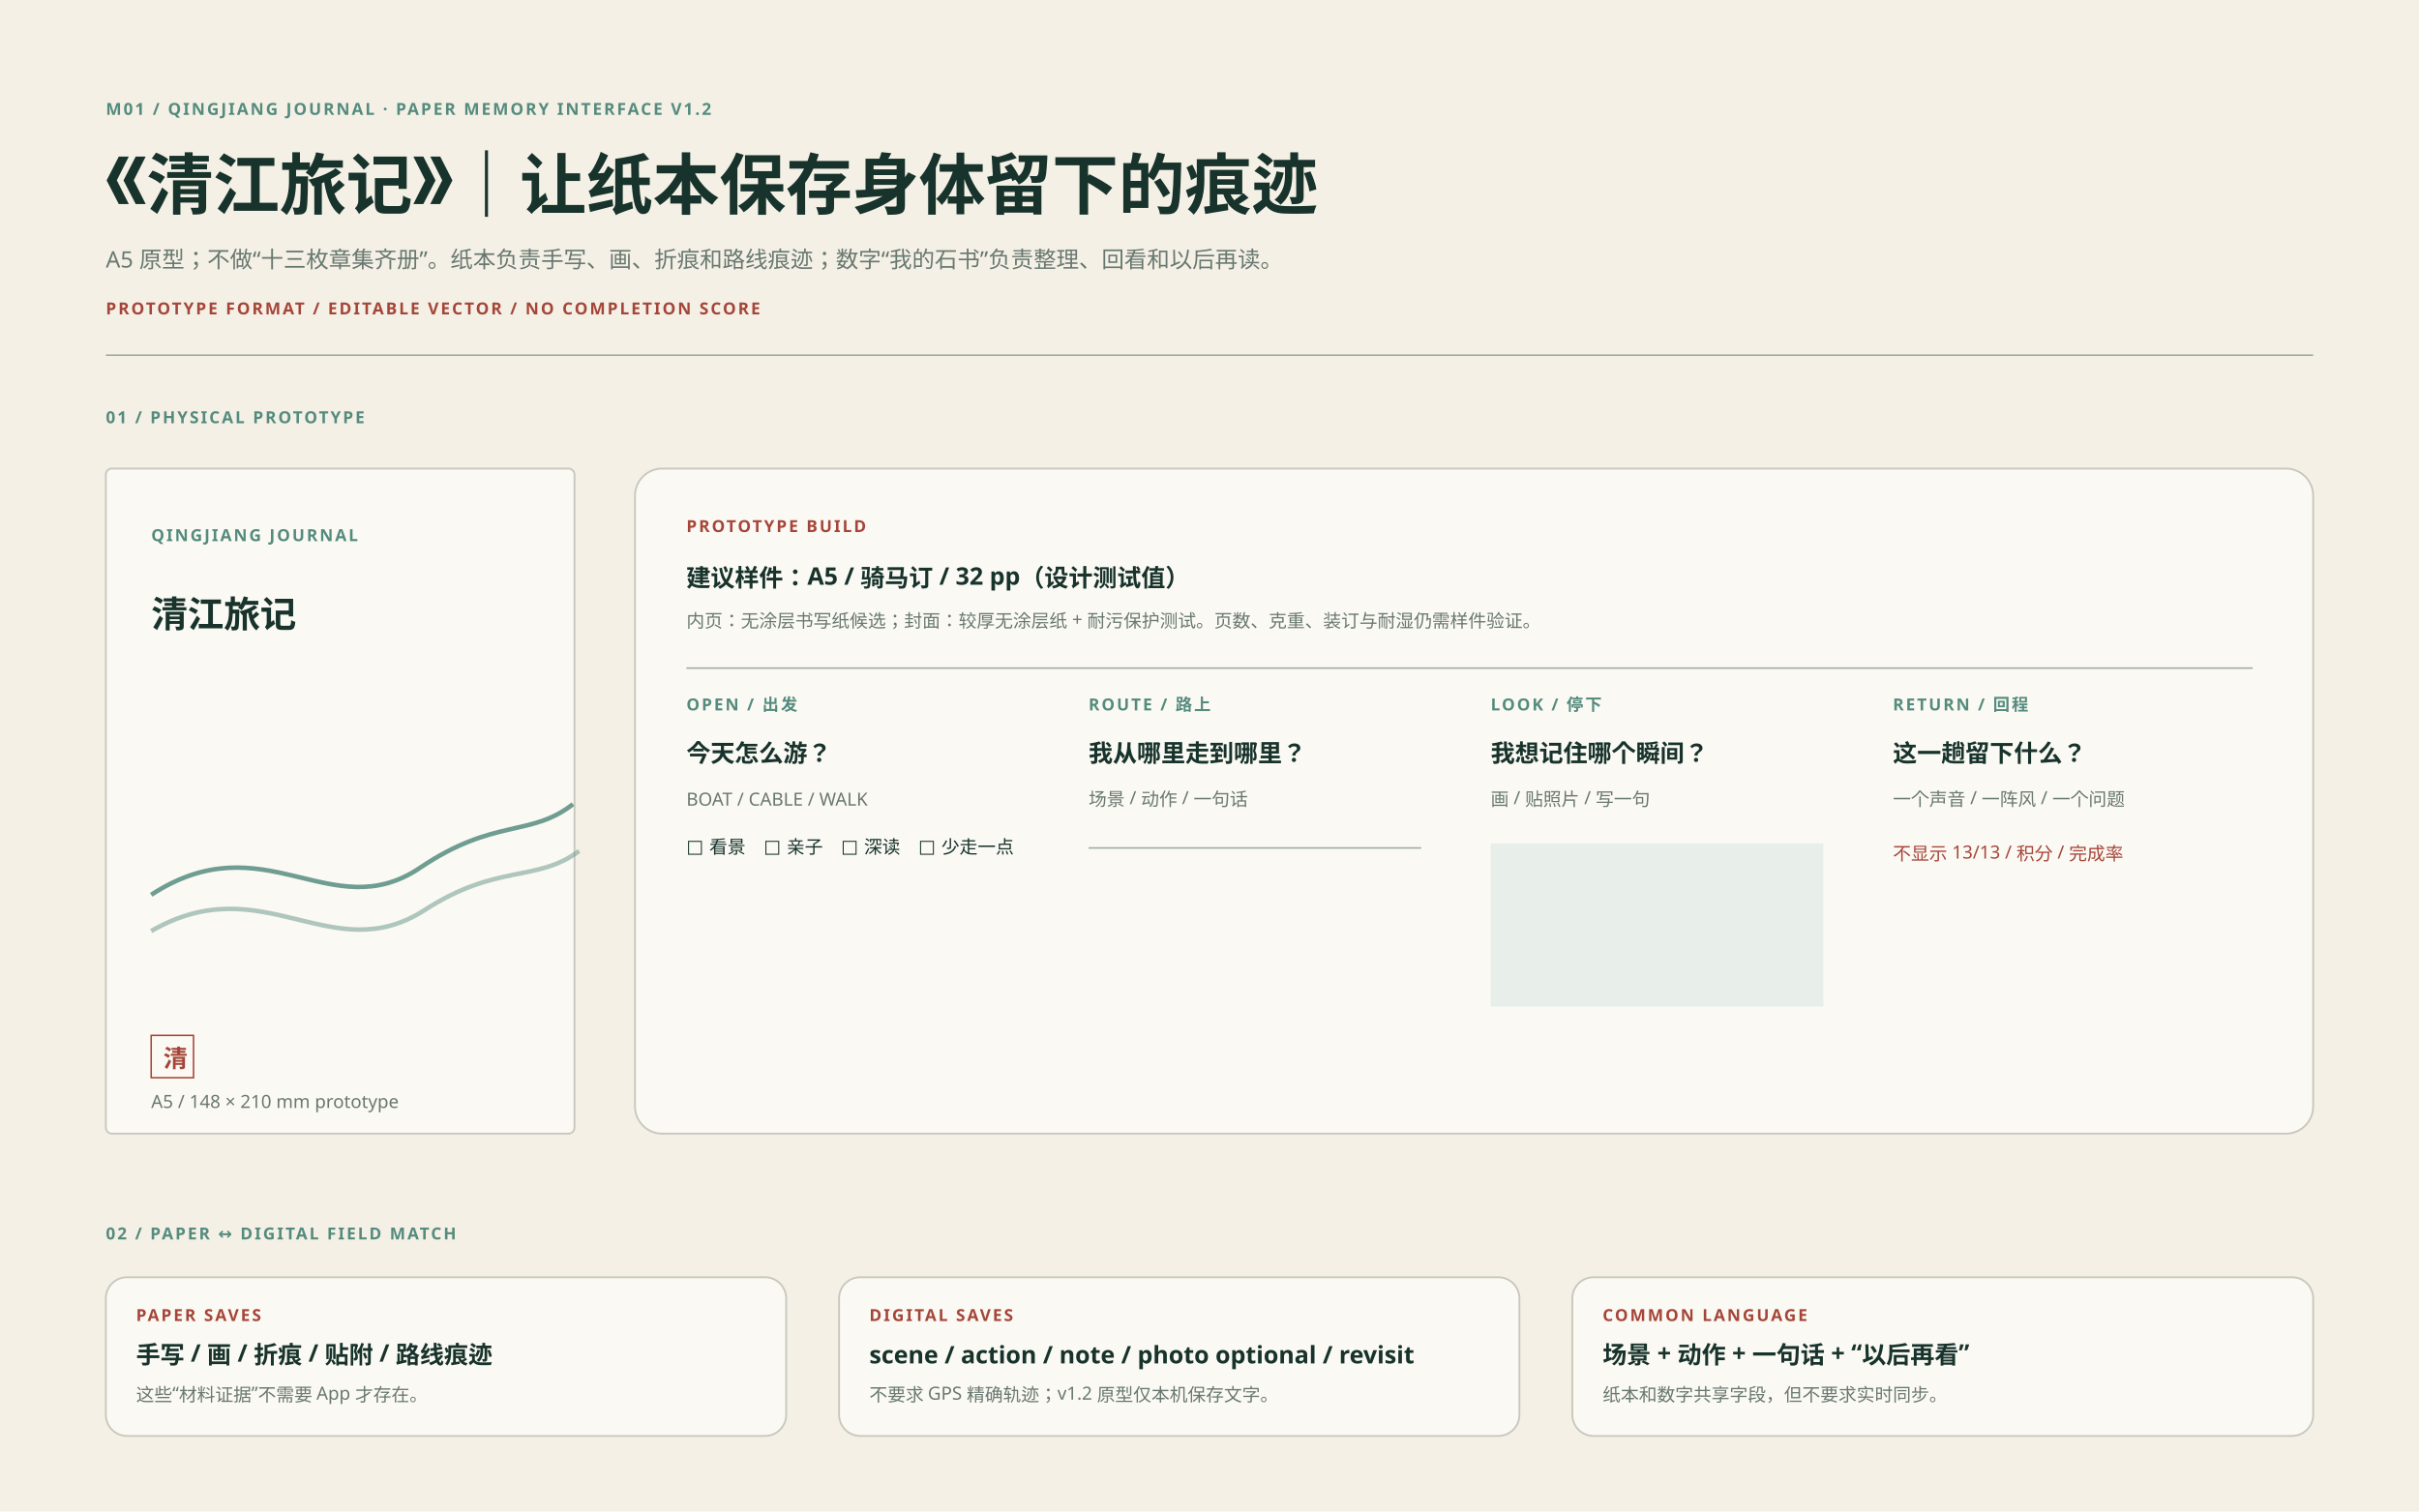
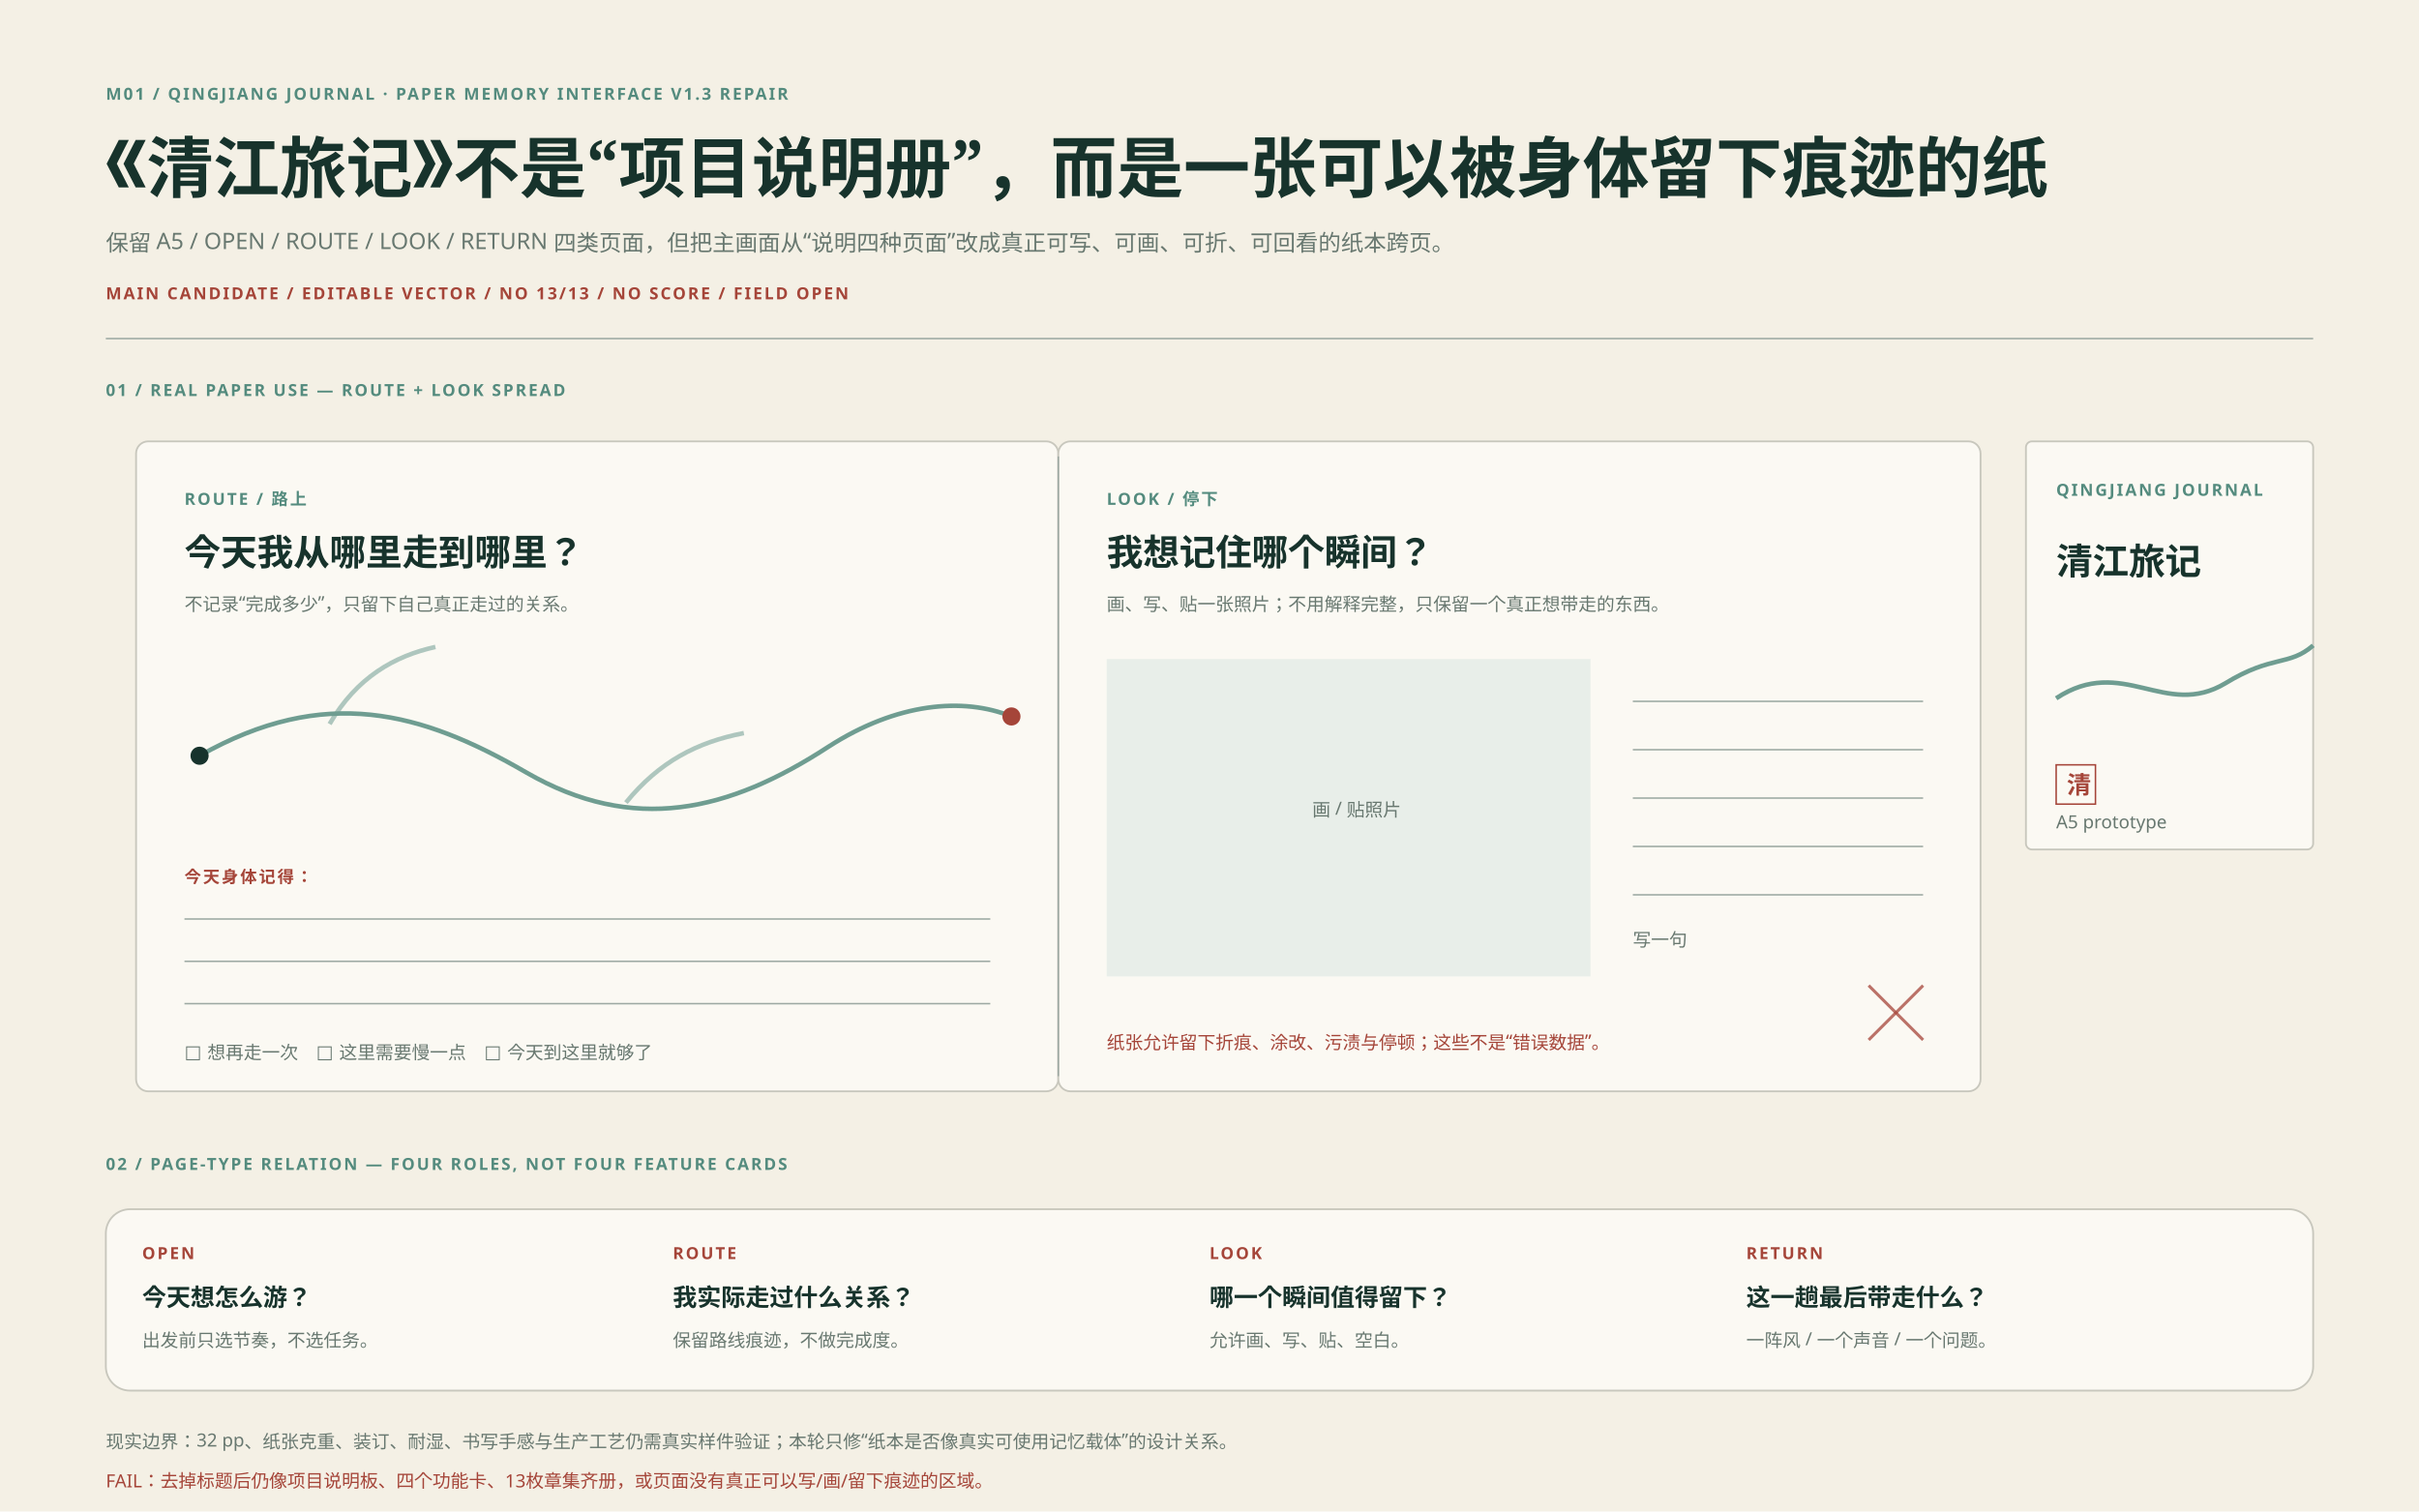
<svg xmlns="http://www.w3.org/2000/svg" width="1600" height="1000" viewBox="0 0 1600 1000">
-   <style>.bg{fill:#f4f0e5}.ink{fill:#17332c}.muted{fill:#687870}.qing{fill:#548b7e}.seal{fill:#a54539}.paper{fill:#fbf9f3;stroke:#c8c7bd;stroke-width:1.2}.rule{stroke:#9da9a3;stroke-width:1}.river{fill:none;stroke:#6f9d91;stroke-width:3}.t1{font:700 44px 'Noto Serif SC','Songti SC',serif}.t2{font:700 24px 'Noto Serif SC','Songti SC',serif}.t3{font:700 16px 'Noto Sans SC','Microsoft YaHei',sans-serif}.txt{font:400 15px 'Noto Sans SC','Microsoft YaHei',sans-serif}.sm{font:400 12px 'Noto Sans SC','Microsoft YaHei',sans-serif}.xs{font:700 11px 'Noto Sans SC',sans-serif;letter-spacing:1.3px}</style>
+   <style>
+ .bg{fill:#f4f0e5}.paper{fill:#fbf9f3;stroke:#c8c7bd;stroke-width:1.2}
+ .ink{fill:#17332c}.muted{fill:#687870}.qing{fill:#548b7e}.seal{fill:#a54539}
+ .soft{fill:#e8eee9}.rule{stroke:#9da9a3;stroke-width:1}.river{fill:none;stroke:#6f9d91;stroke-width:3}
+ .t1{font:700 44px 'Noto Serif SC','Songti SC',serif}
+ .t2{font:700 24px 'Noto Serif SC','Songti SC',serif}
+ .t3{font:700 16px 'Noto Sans SC','Microsoft YaHei',sans-serif}
+ .txt{font:400 15px 'Noto Sans SC','Microsoft YaHei',sans-serif}
+ .sm{font:400 12px 'Noto Sans SC','Microsoft YaHei',sans-serif}
+ .xs{font:700 11px 'Noto Sans SC',sans-serif;letter-spacing:1.3px}
+ </style>
  <rect class="bg" width="1600" height="1000" />
-   <text x="70" y="76" class="xs qing">M01 / QINGJIANG JOURNAL · PAPER MEMORY INTERFACE V1.2</text>
-   <text x="70" y="135" class="t1 ink">《清江旅记》｜让纸本保存身体留下的痕迹</text>
-   <text x="70" y="177" class="txt muted">A5 原型；不做“十三枚章集齐册”。纸本负责手写、画、折痕和路线痕迹；数字“我的石书”负责整理、回看和以后再读。</text>
-   <text x="70" y="208" class="xs seal">PROTOTYPE FORMAT / EDITABLE VECTOR / NO COMPLETION SCORE</text>
-   <line x1="70" y1="235" x2="1530" y2="235" class="rule" />
-   <text x="70" y="280" class="xs qing">01 / PHYSICAL PROTOTYPE</text>
-   <g transform="translate(70 310)">
-     <rect width="310" height="440" rx="4" class="paper" />
-     <text x="30" y="48" class="xs qing">QINGJIANG JOURNAL</text>
-     <text x="30" y="105" class="t2 ink">清江旅记</text>
-     <path d="M30 282c75-49 119 22 178-18 49-33 73-20 101-42" class="river" />
-     <path d="M30 306c74-43 119 26 181-14 48-31 74-18 102-39" class="river" opacity=".55" />
-     <rect x="30" y="375" width="28" height="28" fill="none" stroke="#a54539" />
-     <text x="38" y="396" class="t3 seal">清</text>
-     <text x="30" y="423" class="sm muted">A5 / 148 × 210 mm prototype</text>
+   <text x="70" y="66" class="xs qing">M01 / QINGJIANG JOURNAL · PAPER MEMORY INTERFACE V1.3 REPAIR</text>
+   <text x="70" y="124" class="t1 ink">《清江旅记》不是“项目说明册”，而是一张可以被身体留下痕迹的纸</text>
+   <text x="70" y="166" class="txt muted">保留 A5 / OPEN / ROUTE / LOOK / RETURN 四类页面，但把主画面从“说明四种页面”改成真正可写、可画、可折、可回看的纸本跨页。</text>
+   <text x="70" y="198" class="xs seal">MAIN CANDIDATE / EDITABLE VECTOR / NO 13/13 / NO SCORE / FIELD OPEN</text>
+   <line x1="70" y1="224" x2="1530" y2="224" class="rule" />
+   <text x="70" y="262" class="xs qing">01 / REAL PAPER USE — ROUTE + LOOK SPREAD</text>
+   <g transform="translate(90 292)">
+     <rect x="0" y="0" width="610" height="430" rx="8" class="paper" />
+     <rect x="610" y="0" width="610" height="430" rx="8" class="paper" />
+     <line x1="610" y1="10" x2="610" y2="420" class="rule" />
+     <text x="32" y="42" class="xs qing">ROUTE / 路上</text>
+     <text x="32" y="82" class="t2 ink">今天我从哪里走到哪里？</text>
+     <text x="32" y="112" class="sm muted">不记录“完成多少”，只留下自己真正走过的关系。</text>
+     <path d="M42 208C125 161 189 179 258 219C329 260 392 245 458 202C503 173 547 169 579 182" class="river" />
+     <path d="M128 187C146 156 171 142 198 136" class="river" opacity=".55" />
+     <path d="M324 239C346 212 371 199 402 193" class="river" opacity=".55" />
+     <circle cx="42" cy="208" r="6" fill="#17332c" />
+     <circle cx="579" cy="182" r="6" fill="#a54539" />
+     <text x="32" y="292" class="xs seal">今天身体记得：</text>
+     <line x1="32" y1="316" x2="565" y2="316" class="rule" />
+     <line x1="32" y1="344" x2="565" y2="344" class="rule" />
+     <line x1="32" y1="372" x2="565" y2="372" class="rule" />
+     <text x="32" y="408" class="sm muted">□ 想再走一次　□ 这里需要慢一点　□ 今天到这里就够了</text>
+     <text x="642" y="42" class="xs qing">LOOK / 停下</text>
+     <text x="642" y="82" class="t2 ink">我想记住哪个瞬间？</text>
+     <text x="642" y="112" class="sm muted">画、写、贴一张照片；不用解释完整，只保留一个真正想带走的东西。</text>
+     <rect x="642" y="144" width="320" height="210" class="soft" />
+     <text x="778" y="248" class="sm muted">画 / 贴照片</text>
+     <line x1="990" y1="172" x2="1182" y2="172" class="rule" />
+     <line x1="990" y1="204" x2="1182" y2="204" class="rule" />
+     <line x1="990" y1="236" x2="1182" y2="236" class="rule" />
+     <line x1="990" y1="268" x2="1182" y2="268" class="rule" />
+     <line x1="990" y1="300" x2="1182" y2="300" class="rule" />
+     <text x="990" y="334" class="sm muted">写一句</text>
+     <path d="M1146 360l36 36" stroke="#a54539" stroke-width="2" opacity=".75" />
+     <path d="M1182 360l-36 36" stroke="#a54539" stroke-width="2" opacity=".75" />
+     <text x="642" y="402" class="sm seal">纸张允许留下折痕、涂改、污渍与停顿；这些不是“错误数据”。</text>
  </g>
-   <g transform="translate(420 310)">
-     <rect width="1110" height="440" rx="18" class="paper" />
-     <text x="34" y="42" class="xs seal">PROTOTYPE BUILD</text>
-     <text x="34" y="78" class="t3 ink">建议样件：A5 / 骑马订 / 32 pp（设计测试值）</text>
-     <text x="34" y="105" class="sm muted">内页：无涂层书写纸候选；封面：较厚无涂层纸 + 耐污保护测试。页数、克重、装订与耐湿仍需样件验证。</text>
-     <line x1="34" y1="132" x2="1070" y2="132" class="rule" />
-     <g transform="translate(34 160)">
-       <text class="xs qing">OPEN / 出发</text>
-       <text y="34" class="t3 ink">今天怎么游？</text>
-       <text y="63" class="sm muted">BOAT / CABLE / WALK</text>
-       <text y="94" class="sm ink">□ 看景　□ 亲子　□ 深读　□ 少走一点</text>
-     </g>
-     <g transform="translate(300 160)">
-       <text class="xs qing">ROUTE / 路上</text>
-       <text y="34" class="t3 ink">我从哪里走到哪里？</text>
-       <text y="63" class="sm muted">场景 / 动作 / 一句话</text>
-       <line y1="91" x2="220" y2="91" class="rule" />
-     </g>
-     <g transform="translate(566 160)">
-       <text class="xs qing">LOOK / 停下</text>
-       <text y="34" class="t3 ink">我想记住哪个瞬间？</text>
-       <text y="63" class="sm muted">画 / 贴照片 / 写一句</text>
-       <rect y="88" width="220" height="108" fill="#e8eee9" />
-     </g>
-     <g transform="translate(832 160)">
-       <text class="xs qing">RETURN / 回程</text>
-       <text y="34" class="t3 ink">这一趟留下什么？</text>
-       <text y="63" class="sm muted">一个声音 / 一阵风 / 一个问题</text>
-       <text y="99" class="sm seal">不显示 13/13 / 积分 / 完成率</text>
-     </g>
+   <g transform="translate(1340 292)">
+     <rect width="190" height="270" rx="4" class="paper" />
+     <text x="20" y="36" class="xs qing">QINGJIANG JOURNAL</text>
+     <text x="20" y="88" class="t2 ink">清江旅记</text>
+     <path d="M20 170c44-29 72 14 112-10 31-19 42-11 58-25" class="river" />
+     <rect x="20" y="214" width="26" height="26" fill="none" stroke="#a54539" />
+     <text x="27" y="233" class="t3 seal">清</text>
+     <text x="20" y="256" class="sm muted">A5 prototype</text>
  </g>
-   <text x="70" y="820" class="xs qing">02 / PAPER ↔ DIGITAL FIELD MATCH</text>
-   <g transform="translate(70 845)">
-     <rect width="450" height="105" rx="14" class="paper" />
-     <text x="20" y="29" class="xs seal">PAPER SAVES</text>
-     <text x="20" y="57" class="t3 ink">手写 / 画 / 折痕 / 贴附 / 路线痕迹</text>
-     <text x="20" y="82" class="sm muted">这些“材料证据”不需要 App 才存在。</text>
+   <text x="70" y="774" class="xs qing">02 / PAGE-TYPE RELATION — FOUR ROLES, NOT FOUR FEATURE CARDS</text>
+   <g transform="translate(70 800)">
+     <rect width="1460" height="120" rx="16" class="paper" />
+     <text x="24" y="33" class="xs seal">OPEN</text>
+     <text x="24" y="64" class="t3 ink">今天想怎么游？</text>
+     <text x="24" y="91" class="sm muted">出发前只选节奏，不选任务。</text>
+     <text x="375" y="33" class="xs seal">ROUTE</text>
+     <text x="375" y="64" class="t3 ink">我实际走过什么关系？</text>
+     <text x="375" y="91" class="sm muted">保留路线痕迹，不做完成度。</text>
+     <text x="730" y="33" class="xs seal">LOOK</text>
+     <text x="730" y="64" class="t3 ink">哪一个瞬间值得留下？</text>
+     <text x="730" y="91" class="sm muted">允许画、写、贴、空白。</text>
+     <text x="1085" y="33" class="xs seal">RETURN</text>
+     <text x="1085" y="64" class="t3 ink">这一趟最后带走什么？</text>
+     <text x="1085" y="91" class="sm muted">一阵风 / 一个声音 / 一个问题。</text>
  </g>
-   <g transform="translate(555 845)">
-     <rect width="450" height="105" rx="14" class="paper" />
-     <text x="20" y="29" class="xs seal">DIGITAL SAVES</text>
-     <text x="20" y="57" class="t3 ink">scene / action / note / photo optional / revisit</text>
-     <text x="20" y="82" class="sm muted">不要求 GPS 精确轨迹；v1.2 原型仅本机保存文字。</text>
-   </g>
-   <g transform="translate(1040 845)">
-     <rect width="490" height="105" rx="14" class="paper" />
-     <text x="20" y="29" class="xs seal">COMMON LANGUAGE</text>
-     <text x="20" y="57" class="t3 ink">场景 + 动作 + 一句话 + “以后再看”</text>
-     <text x="20" y="82" class="sm muted">纸本和数字共享字段，但不要求实时同步。</text>
-   </g>
+   <text x="70" y="958" class="sm muted">现实边界：32 pp、纸张克重、装订、耐湿、书写手感与生产工艺仍需真实样件验证；本轮只修“纸本是否像真实可使用记忆载体”的设计关系。</text>
+   <text x="70" y="984" class="sm seal">FAIL：去掉标题后仍像项目说明板、四个功能卡、13枚章集齐册，或页面没有真正可以写/画/留下痕迹的区域。</text>
</svg>
